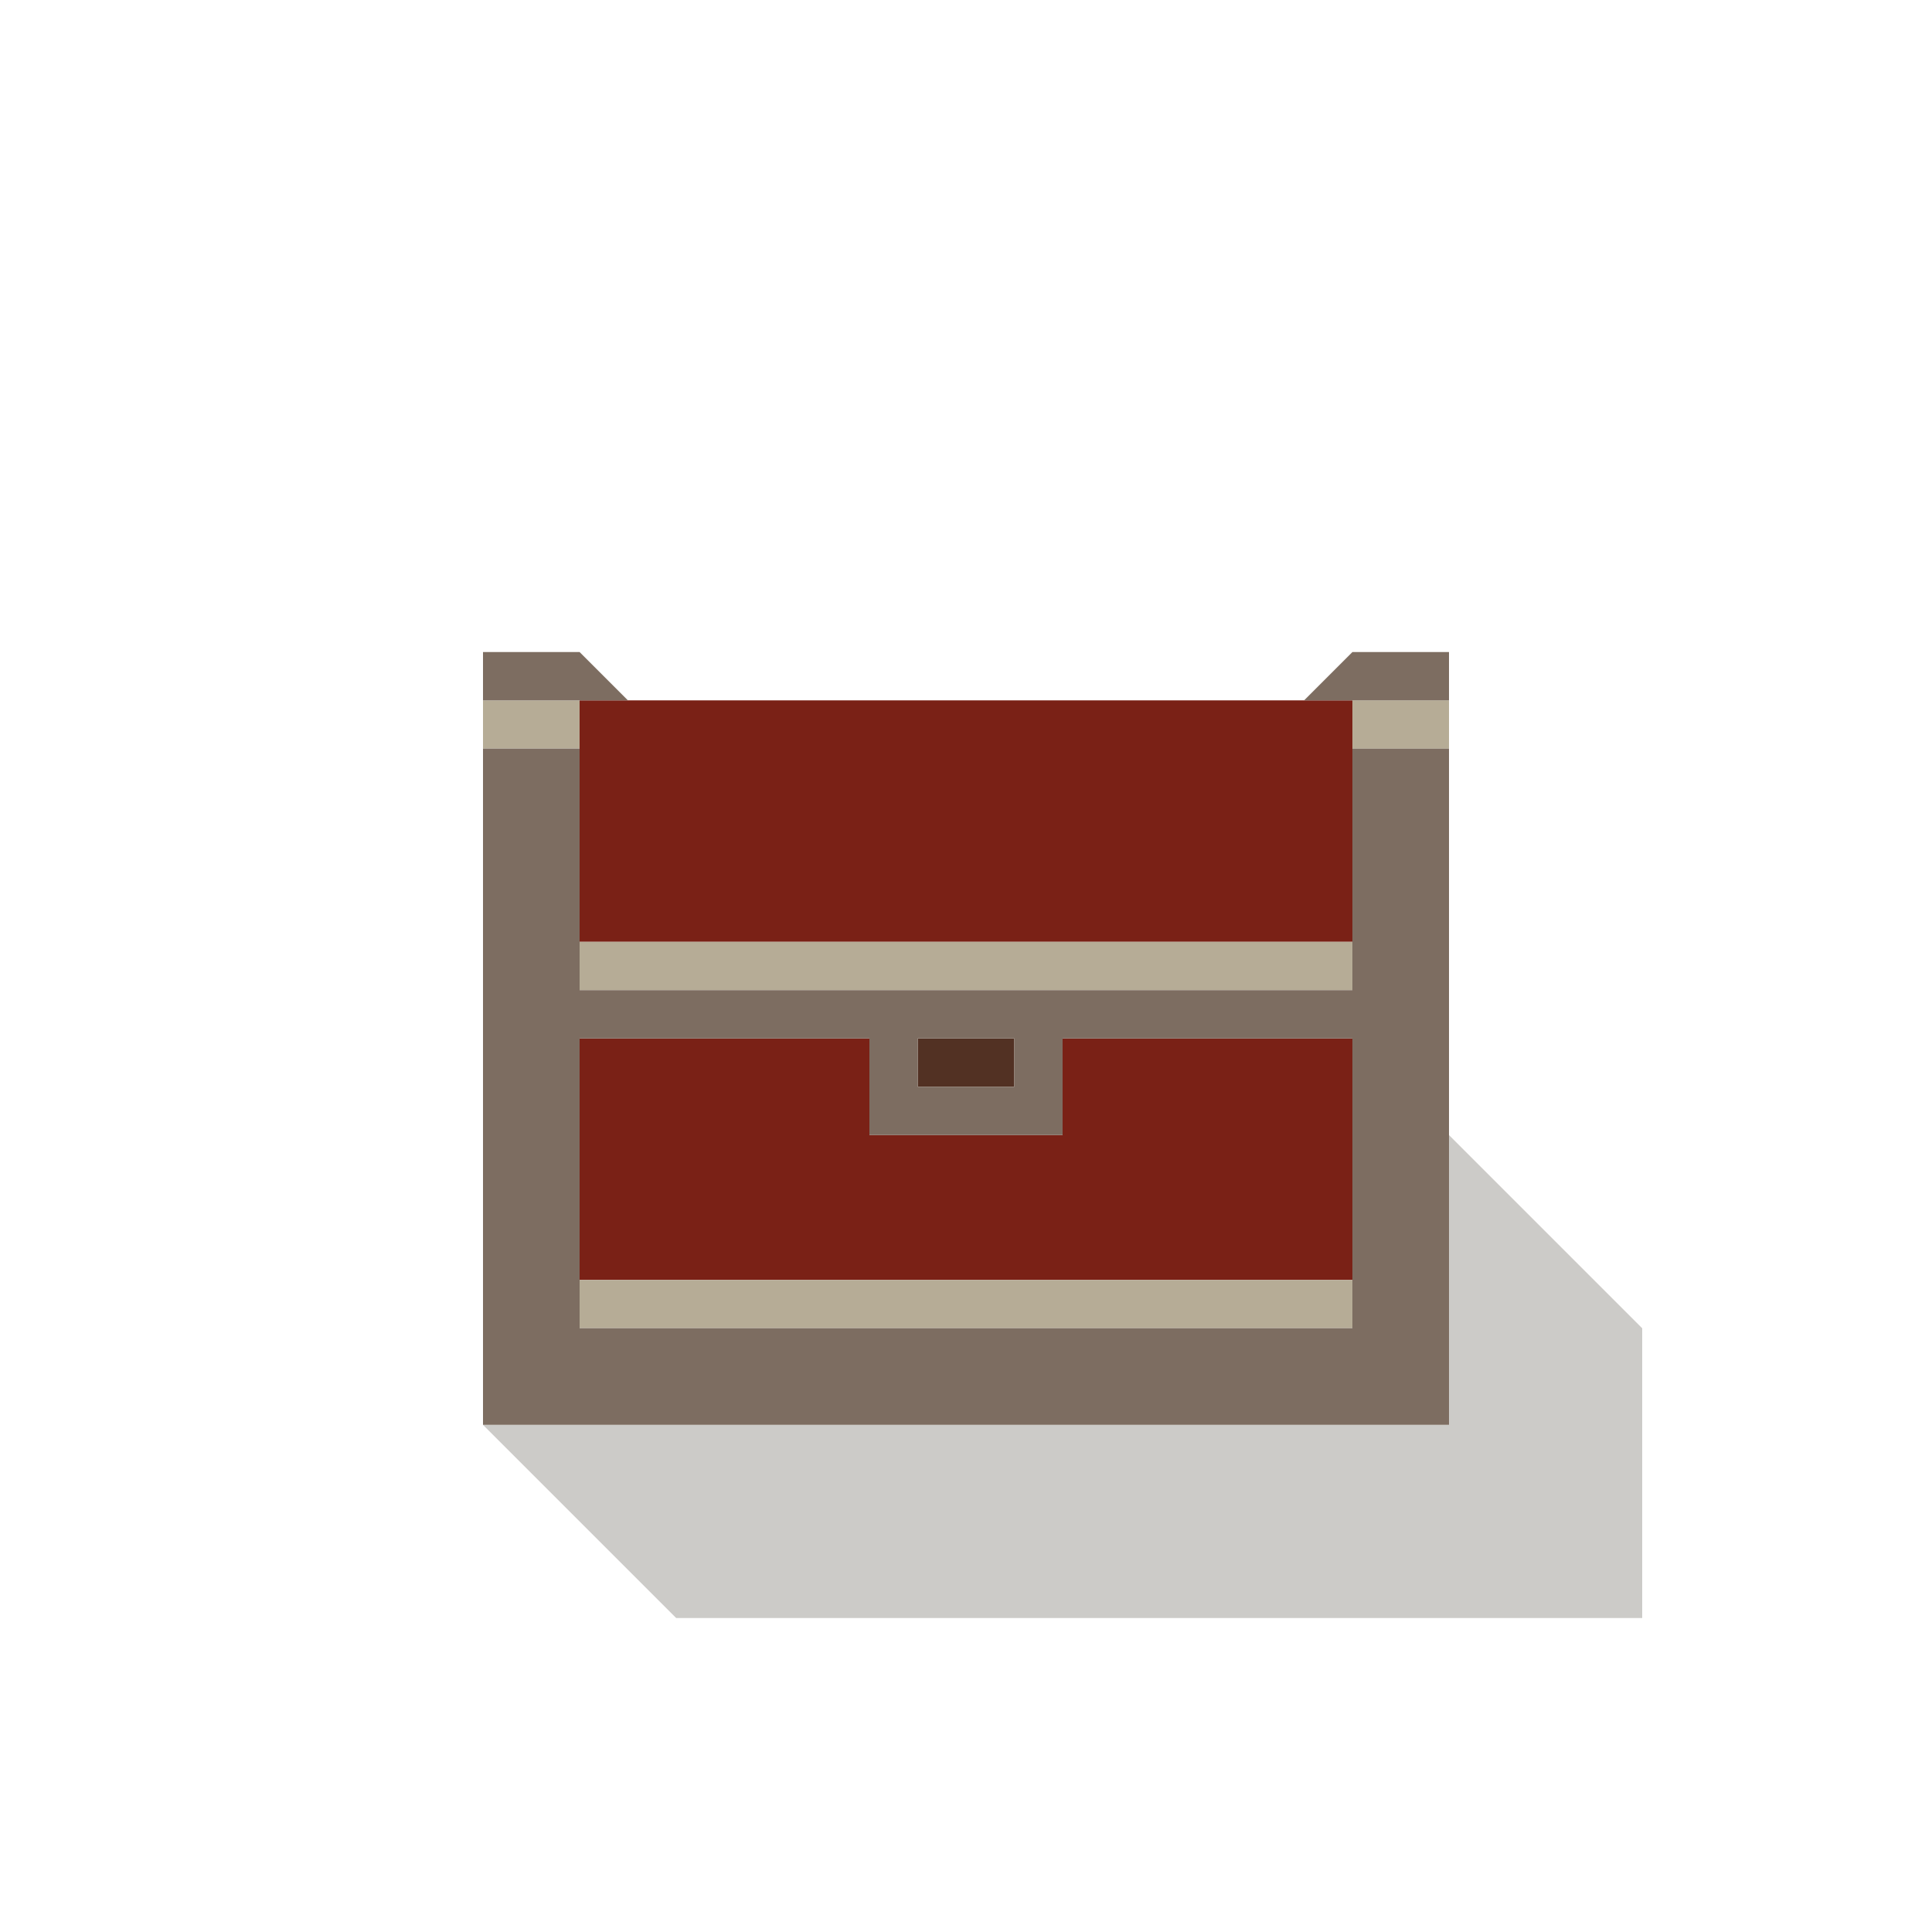
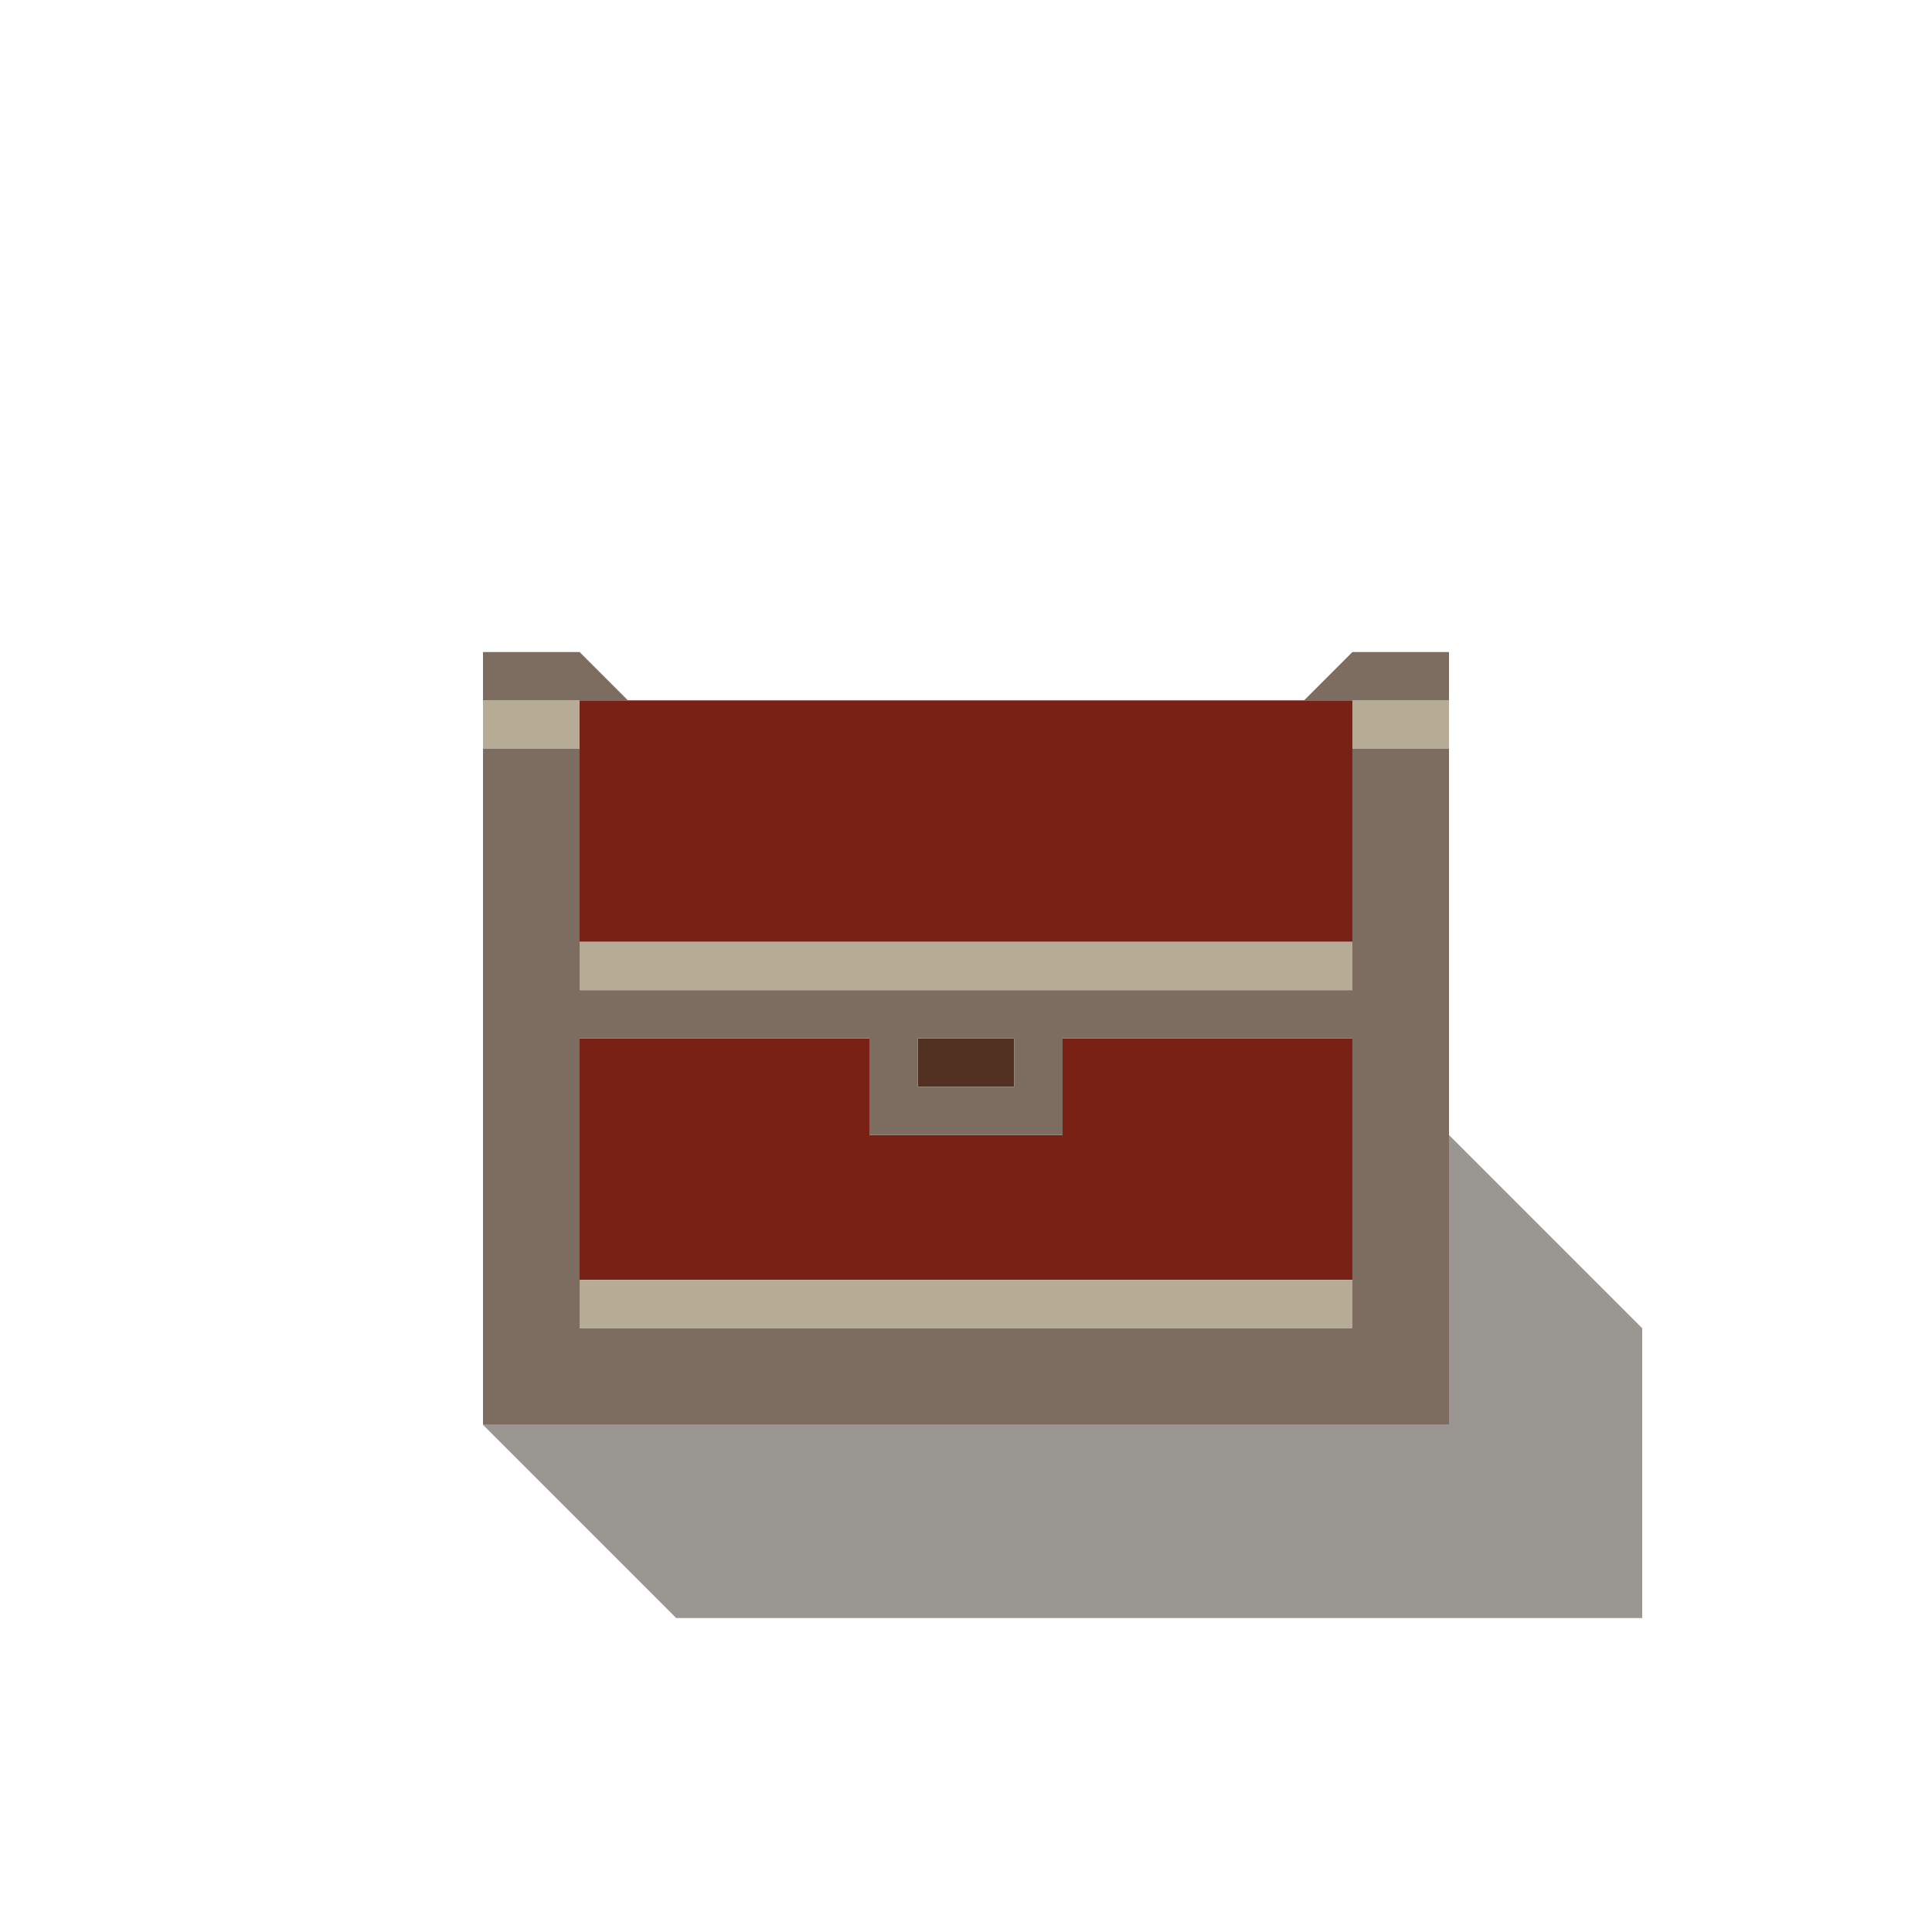
<svg xmlns="http://www.w3.org/2000/svg" enable-background="new 0 0 32 32" viewBox="0 0 32 32">
  <path d="m16 17.2h-.8v.8h1.6v-.8z" fill="#523123" />
  <path d="m21.6 11.6c-4 0-8 0-12 0v4h12.8c0-1.3 0-2.7 0-4z" fill="#7a2116" />
  <path d="m20.8 17.2c-1 0-2.2 0-3.2 0v1.6c-1 0-2.2 0-3.2 0 0-.4 0-1.2 0-1.6-1.6 0-3.2 0-4.8 0v4h12.8c0-1.3 0-2.7 0-4-.4 0-1.2 0-1.6 0z" fill="#7a2116" />
-   <path d="m26.4 21.2c-.7-.7-1.7-1.7-2.4-2.4v4.8c-5.3 0-10.7 0-16 0l3.2 3.2h16c0-1.6 0-3.2 0-4.8z" fill="#352e23" opacity=".25" />
+   <path d="m26.4 21.2c-.7-.7-1.7-1.7-2.4-2.4v4.8c-5.3 0-10.7 0-16 0l3.2 3.2h16c0-1.6 0-3.2 0-4.8z" fill="#352e23" opacity=".5" />
  <g fill="#b6ac96">
    <path d="m23.2 11.6h-.8v.8h1.6v-.8z" />
    <path d="m20.8 15.6c-3.7 0-7.5 0-11.2 0v.8h12.8v-.8c-.4 0-1.2 0-1.6 0z" />
    <path d="m20.8 21.2c-3.7 0-7.5 0-11.2 0v.8h12.8v-.8c-.4 0-1.2 0-1.6 0z" />
    <path d="m9.6 11.6c-.4 0-1.2 0-1.6 0v.8h1.6z" />
  </g>
-   <path d="m23.2 10.8h-.8l-.8.8h2.4v-.8z" fill="#7d6d61" />
-   <path d="m22.4 12.4v4c-4.3 0-8.5 0-12.8 0 0-1.3 0-2.7 0-4-.4 0-1.2 0-1.6 0v11.2h16c0-3.7 0-7.5 0-11.2-.4 0-1.2 0-1.6 0zm-6.4 4.8h.8v.8c-.4 0-1.2 0-1.6 0v-.8zm-5.6 0h4v1.6h3.2c0-.4 0-1.2 0-1.6h4.8v4.8c-4.3 0-8.5 0-12.8 0 0-1.6 0-3.2 0-4.8z" fill="#7d6d61" />
-   <path d="m9.6 11.6h.8l-.8-.8c-.4 0-1.2 0-1.6 0v.8z" fill="#7d6d61" />
+   <g fill="#7d6d61">
+     <path d="m23.2 10.8h-.8l-.8.8h2.4v-.8z" />
+     <path d="m22.4 12.4v4c-4.3 0-8.5 0-12.8 0 0-1.3 0-2.7 0-4-.4 0-1.2 0-1.6 0v11.2h16c0-3.7 0-7.5 0-11.2-.4 0-1.2 0-1.6 0zm-6.4 4.8h.8v.8c-.4 0-1.2 0-1.6 0v-.8zm-5.6 0h4v1.6h3.2c0-.4 0-1.2 0-1.6h4.8v4.8c-4.3 0-8.5 0-12.8 0 0-1.6 0-3.2 0-4.8z" />
+     <path d="m9.6 11.6h.8l-.8-.8c-.4 0-1.2 0-1.6 0v.8z" />
+   </g>
</svg>
